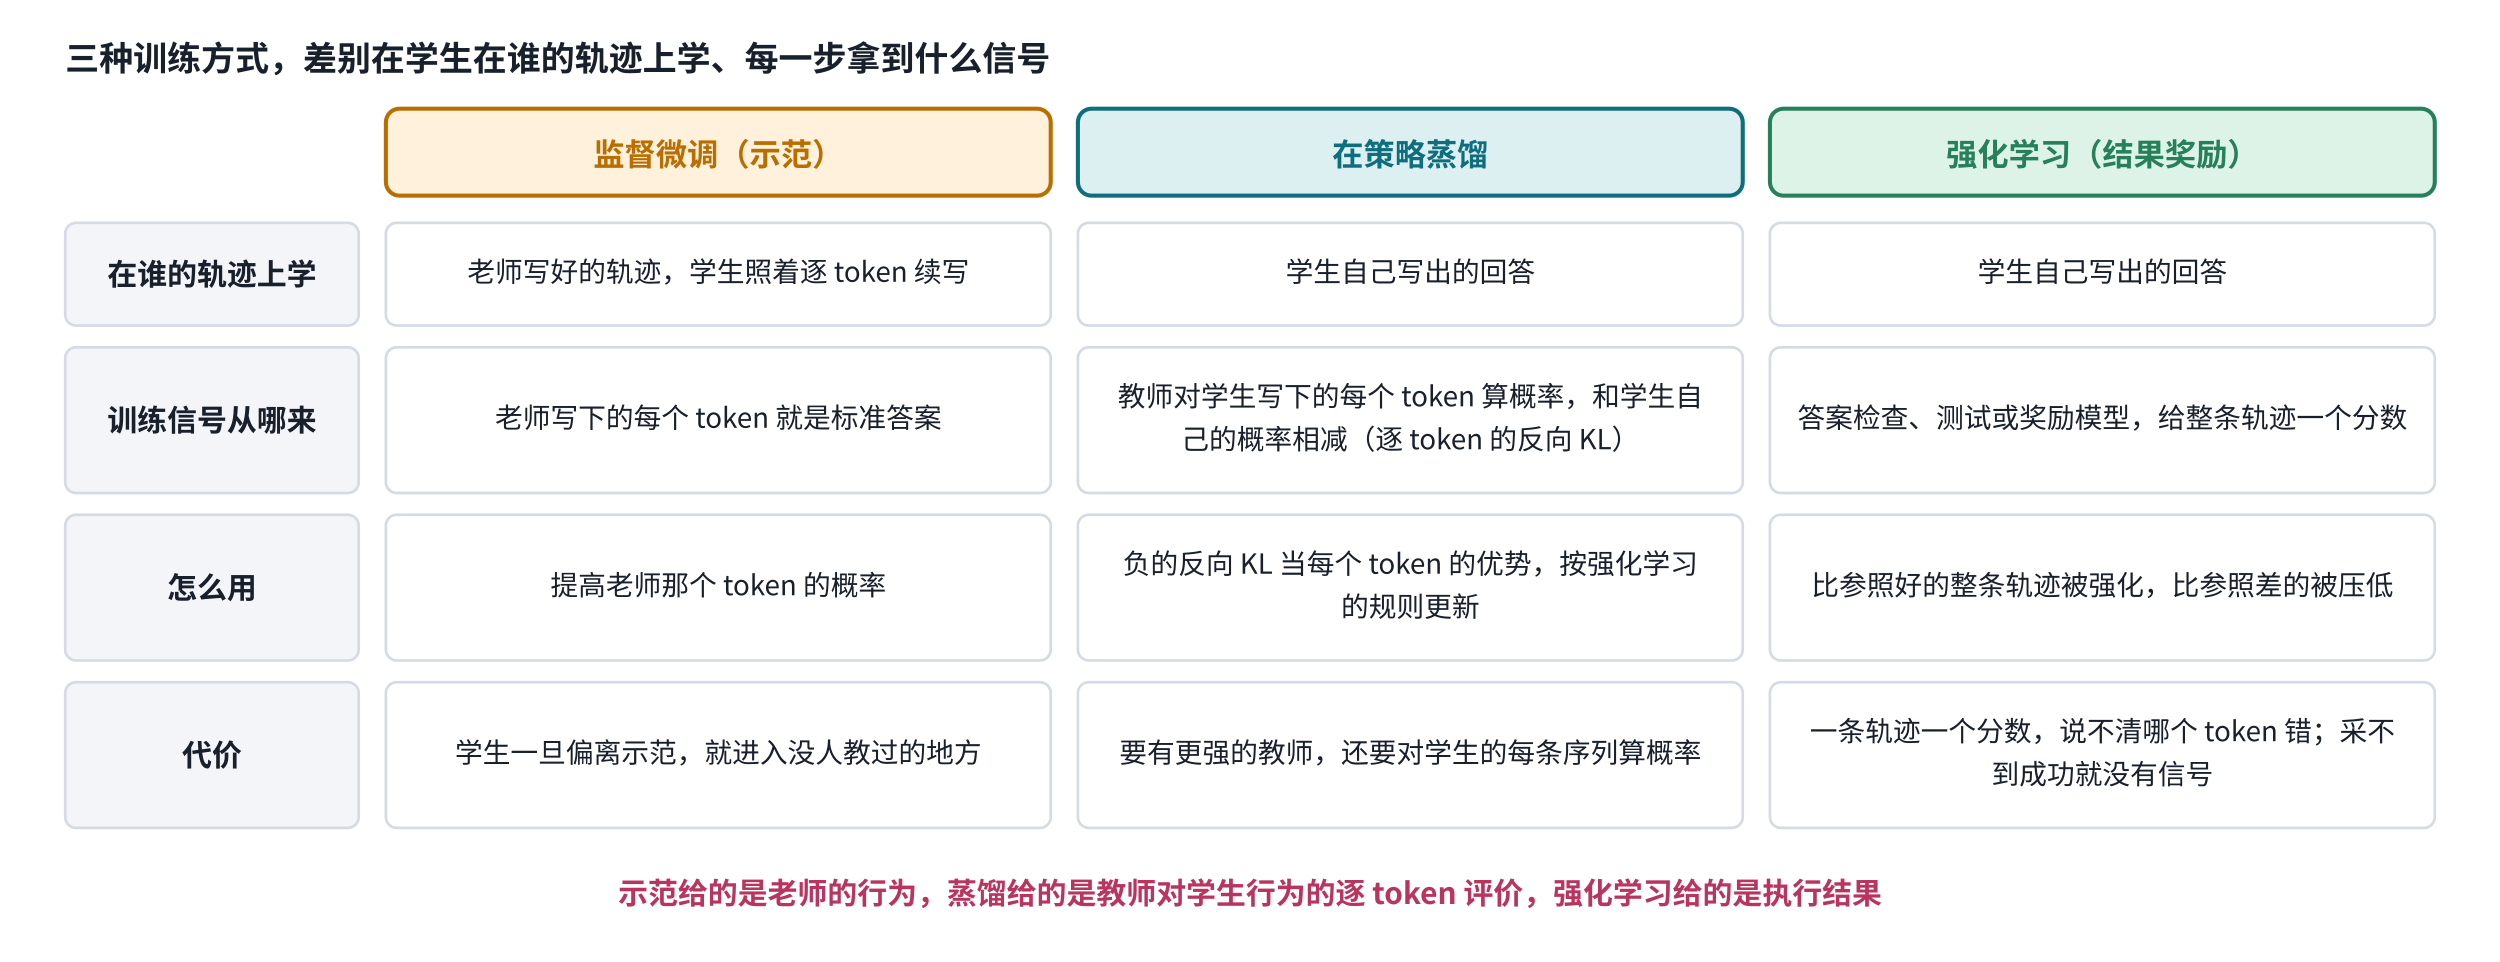
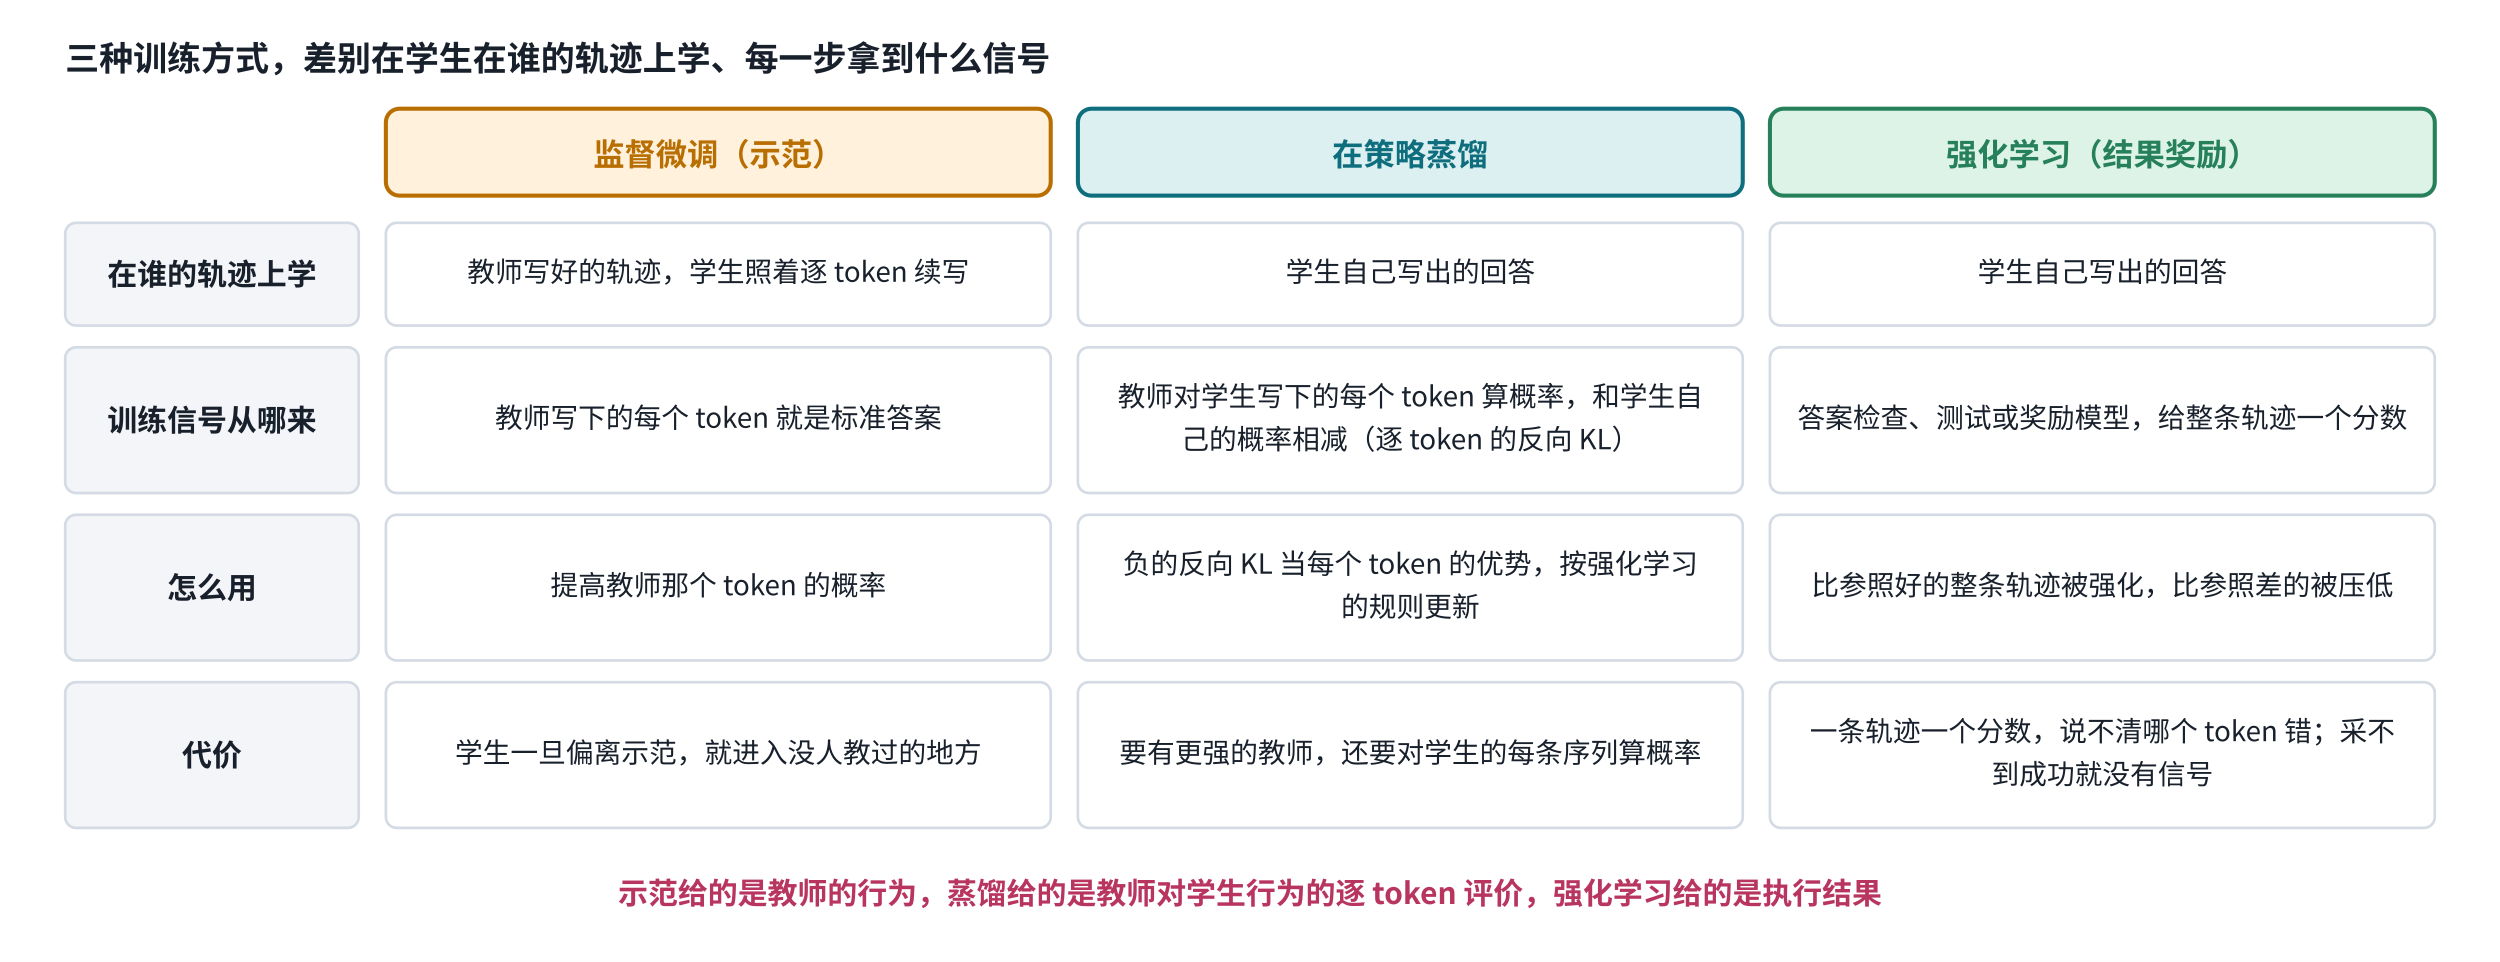
<svg xmlns="http://www.w3.org/2000/svg" viewBox="0 0 920 354" width="920" height="354" role="img" aria-label="示范、在策略蒸馏与强化学习的范式对比">
  <defs>
    <marker id="ah-b1compare" viewBox="0 0 10 10" refX="9" refY="5" markerWidth="7" markerHeight="7" orient="auto-start-reverse">
      <path d="M0,0 L10,5 L0,10 z" fill="#5A6577" />
    </marker>
  </defs>
  <rect x="0" y="0" width="920" height="354" fill="#ffffff" />
  <rect x="24" y="82" width="108" height="37.81" rx="4" fill="#F3F5F8" stroke="#D5DBE4" stroke-width="1" />
  <rect x="142" y="82" width="244.667" height="37.81" rx="4" fill="#FFFFFF" stroke="#D5DBE4" stroke-width="1" />
  <rect x="396.667" y="82" width="244.667" height="37.81" rx="4" fill="#FFFFFF" stroke="#D5DBE4" stroke-width="1" />
  <rect x="651.333" y="82" width="244.667" height="37.81" rx="4" fill="#FFFFFF" stroke="#D5DBE4" stroke-width="1" />
  <rect x="24" y="127.81" width="108" height="53.62" rx="4" fill="#F3F5F8" stroke="#D5DBE4" stroke-width="1" />
  <rect x="142" y="127.81" width="244.667" height="53.62" rx="4" fill="#FFFFFF" stroke="#D5DBE4" stroke-width="1" />
  <rect x="396.667" y="127.81" width="244.667" height="53.62" rx="4" fill="#FFFFFF" stroke="#D5DBE4" stroke-width="1" />
  <rect x="651.333" y="127.81" width="244.667" height="53.62" rx="4" fill="#FFFFFF" stroke="#D5DBE4" stroke-width="1" />
  <rect x="24" y="189.43" width="108" height="53.62" rx="4" fill="#F3F5F8" stroke="#D5DBE4" stroke-width="1" />
  <rect x="142" y="189.43" width="244.667" height="53.62" rx="4" fill="#FFFFFF" stroke="#D5DBE4" stroke-width="1" />
  <rect x="396.667" y="189.43" width="244.667" height="53.62" rx="4" fill="#FFFFFF" stroke="#D5DBE4" stroke-width="1" />
  <rect x="651.333" y="189.43" width="244.667" height="53.62" rx="4" fill="#FFFFFF" stroke="#D5DBE4" stroke-width="1" />
  <rect x="24" y="251.05" width="108" height="53.62" rx="4" fill="#F3F5F8" stroke="#D5DBE4" stroke-width="1" />
  <rect x="142" y="251.05" width="244.667" height="53.62" rx="4" fill="#FFFFFF" stroke="#D5DBE4" stroke-width="1" />
  <rect x="396.667" y="251.05" width="244.667" height="53.62" rx="4" fill="#FFFFFF" stroke="#D5DBE4" stroke-width="1" />
  <rect x="651.333" y="251.05" width="244.667" height="53.62" rx="4" fill="#FFFFFF" stroke="#D5DBE4" stroke-width="1" />
  <rect x="142" y="40" width="244.667" height="32" rx="5" fill="#FFF1DC" stroke="#B86E00" stroke-width="1.5" />
  <rect x="396.667" y="40" width="244.667" height="32" rx="5" fill="#DCEFF1" stroke="#0E6E7E" stroke-width="1.5" />
  <rect x="651.333" y="40" width="244.667" height="32" rx="5" fill="#DDF3E8" stroke="#26805A" stroke-width="1.5" />
  <text x="24" y="26" text-anchor="start" font-size="12.5" font-weight="600" fill="#18202C" font-family="PingFang SC, Noto Sans CJK SC, Microsoft YaHei, sans-serif">三种训练方式，差别在学生在谁的轨迹上学、每一步拿到什么信号</text>
  <text x="264.333" y="61" text-anchor="middle" font-size="11.5" font-weight="700" fill="#B86E00" font-family="PingFang SC, Noto Sans CJK SC, Microsoft YaHei, sans-serif">监督微调（示范）</text>
  <text x="519" y="61" text-anchor="middle" font-size="11.5" font-weight="700" fill="#0E6E7E" font-family="PingFang SC, Noto Sans CJK SC, Microsoft YaHei, sans-serif">在策略蒸馏</text>
  <text x="773.667" y="61" text-anchor="middle" font-size="11.5" font-weight="700" fill="#26805A" font-family="PingFang SC, Noto Sans CJK SC, Microsoft YaHei, sans-serif">强化学习（结果奖励）</text>
  <text x="78" y="104.905" text-anchor="middle" font-size="11" font-weight="700" fill="#18202C" font-family="PingFang SC, Noto Sans CJK SC, Microsoft YaHei, sans-serif">在谁的轨迹上学</text>
-   <text x="264.333" y="103.71" text-anchor="middle" font-size="10.2" font-weight="400" fill="#18202C" font-family="PingFang SC, Noto Sans CJK SC, Microsoft YaHei, sans-serif">老师写好的轨迹，学生照着逐 token 续写</text>
+   <text x="264.333" y="103.71" text-anchor="middle" font-size="10.2" font-weight="400" fill="#18202C" font-family="PingFang SC, Noto Sans CJK SC, Microsoft YaHei, sans-serif">教师写好的轨迹，学生照着逐 token 续写</text>
  <text x="519" y="103.71" text-anchor="middle" font-size="10.2" font-weight="400" fill="#18202C" font-family="PingFang SC, Noto Sans CJK SC, Microsoft YaHei, sans-serif">学生自己写出的回答</text>
  <text x="773.667" y="103.71" text-anchor="middle" font-size="10.2" font-weight="400" fill="#18202C" font-family="PingFang SC, Noto Sans CJK SC, Microsoft YaHei, sans-serif">学生自己写出的回答</text>
  <text x="78" y="158.62" text-anchor="middle" font-size="11" font-weight="700" fill="#18202C" font-family="PingFang SC, Noto Sans CJK SC, Microsoft YaHei, sans-serif">训练信号从哪来</text>
-   <text x="264.333" y="157.425" text-anchor="middle" font-size="10.2" font-weight="400" fill="#18202C" font-family="PingFang SC, Noto Sans CJK SC, Microsoft YaHei, sans-serif">老师写下的每个 token 就是标准答案</text>
+   <text x="264.333" y="157.425" text-anchor="middle" font-size="10.2" font-weight="400" fill="#18202C" font-family="PingFang SC, Noto Sans CJK SC, Microsoft YaHei, sans-serif">教师写下的每个 token 就是标准答案</text>
  <text x="519" y="149.52" text-anchor="middle" font-size="10.2" font-weight="400" fill="#18202C" font-family="PingFang SC, Noto Sans CJK SC, Microsoft YaHei, sans-serif">教师对学生写下的每个 token 算概率，和学生自</text>
  <text x="519" y="165.33" text-anchor="middle" font-size="10.2" font-weight="400" fill="#18202C" font-family="PingFang SC, Noto Sans CJK SC, Microsoft YaHei, sans-serif">己的概率相减（逐 token 的反向 KL）</text>
  <text x="773.667" y="157.425" text-anchor="middle" font-size="10.2" font-weight="400" fill="#18202C" font-family="PingFang SC, Noto Sans CJK SC, Microsoft YaHei, sans-serif">答案检查、测试或奖励模型，给整条轨迹一个分数</text>
  <text x="78" y="220.24" text-anchor="middle" font-size="11" font-weight="700" fill="#18202C" font-family="PingFang SC, Noto Sans CJK SC, Microsoft YaHei, sans-serif">怎么用</text>
-   <text x="264.333" y="219.045" text-anchor="middle" font-size="10.2" font-weight="400" fill="#18202C" font-family="PingFang SC, Noto Sans CJK SC, Microsoft YaHei, sans-serif">提高老师那个 token 的概率</text>
+   <text x="264.333" y="219.045" text-anchor="middle" font-size="10.2" font-weight="400" fill="#18202C" font-family="PingFang SC, Noto Sans CJK SC, Microsoft YaHei, sans-serif">提高教师那个 token 的概率</text>
  <text x="519" y="211.14" text-anchor="middle" font-size="10.2" font-weight="400" fill="#18202C" font-family="PingFang SC, Noto Sans CJK SC, Microsoft YaHei, sans-serif">负的反向 KL 当每个 token 的优势，按强化学习</text>
  <text x="519" y="226.95" text-anchor="middle" font-size="10.2" font-weight="400" fill="#18202C" font-family="PingFang SC, Noto Sans CJK SC, Microsoft YaHei, sans-serif">的规则更新</text>
  <text x="773.667" y="219.045" text-anchor="middle" font-size="10.2" font-weight="400" fill="#18202C" font-family="PingFang SC, Noto Sans CJK SC, Microsoft YaHei, sans-serif">比参照好的整条轨迹被强化，比参照差的被压低</text>
  <text x="78" y="281.86" text-anchor="middle" font-size="11" font-weight="700" fill="#18202C" font-family="PingFang SC, Noto Sans CJK SC, Microsoft YaHei, sans-serif">代价</text>
  <text x="264.333" y="280.665" text-anchor="middle" font-size="10.2" font-weight="400" fill="#18202C" font-family="PingFang SC, Noto Sans CJK SC, Microsoft YaHei, sans-serif">学生一旦偏离示范，就进入没人教过的地方</text>
  <text x="519" y="280.665" text-anchor="middle" font-size="10.2" font-weight="400" fill="#18202C" font-family="PingFang SC, Noto Sans CJK SC, Microsoft YaHei, sans-serif">要有更强的教师，还要对学生的每条序列算概率</text>
  <text x="773.667" y="272.76" text-anchor="middle" font-size="10.2" font-weight="400" fill="#18202C" font-family="PingFang SC, Noto Sans CJK SC, Microsoft YaHei, sans-serif">一条轨迹一个分数，说不清哪个 token 错；采不</text>
  <text x="773.667" y="288.57" text-anchor="middle" font-size="10.2" font-weight="400" fill="#18202C" font-family="PingFang SC, Noto Sans CJK SC, Microsoft YaHei, sans-serif">到成功就没有信号</text>
-   <text x="460" y="332.67" text-anchor="middle" font-size="11" font-weight="600" fill="#B83560" font-family="PingFang SC, Noto Sans CJK SC, Microsoft YaHei, sans-serif">示范给的是老师的行为，蒸馏给的是教师对学生行为的逐 token 评价，强化学习给的是执行结果</text>
+   <text x="460" y="332.67" text-anchor="middle" font-size="11" font-weight="600" fill="#B83560" font-family="PingFang SC, Noto Sans CJK SC, Microsoft YaHei, sans-serif">示范给的是教师的行为，蒸馏给的是教师对学生行为的逐 token 评价，强化学习给的是执行结果</text>
</svg>
